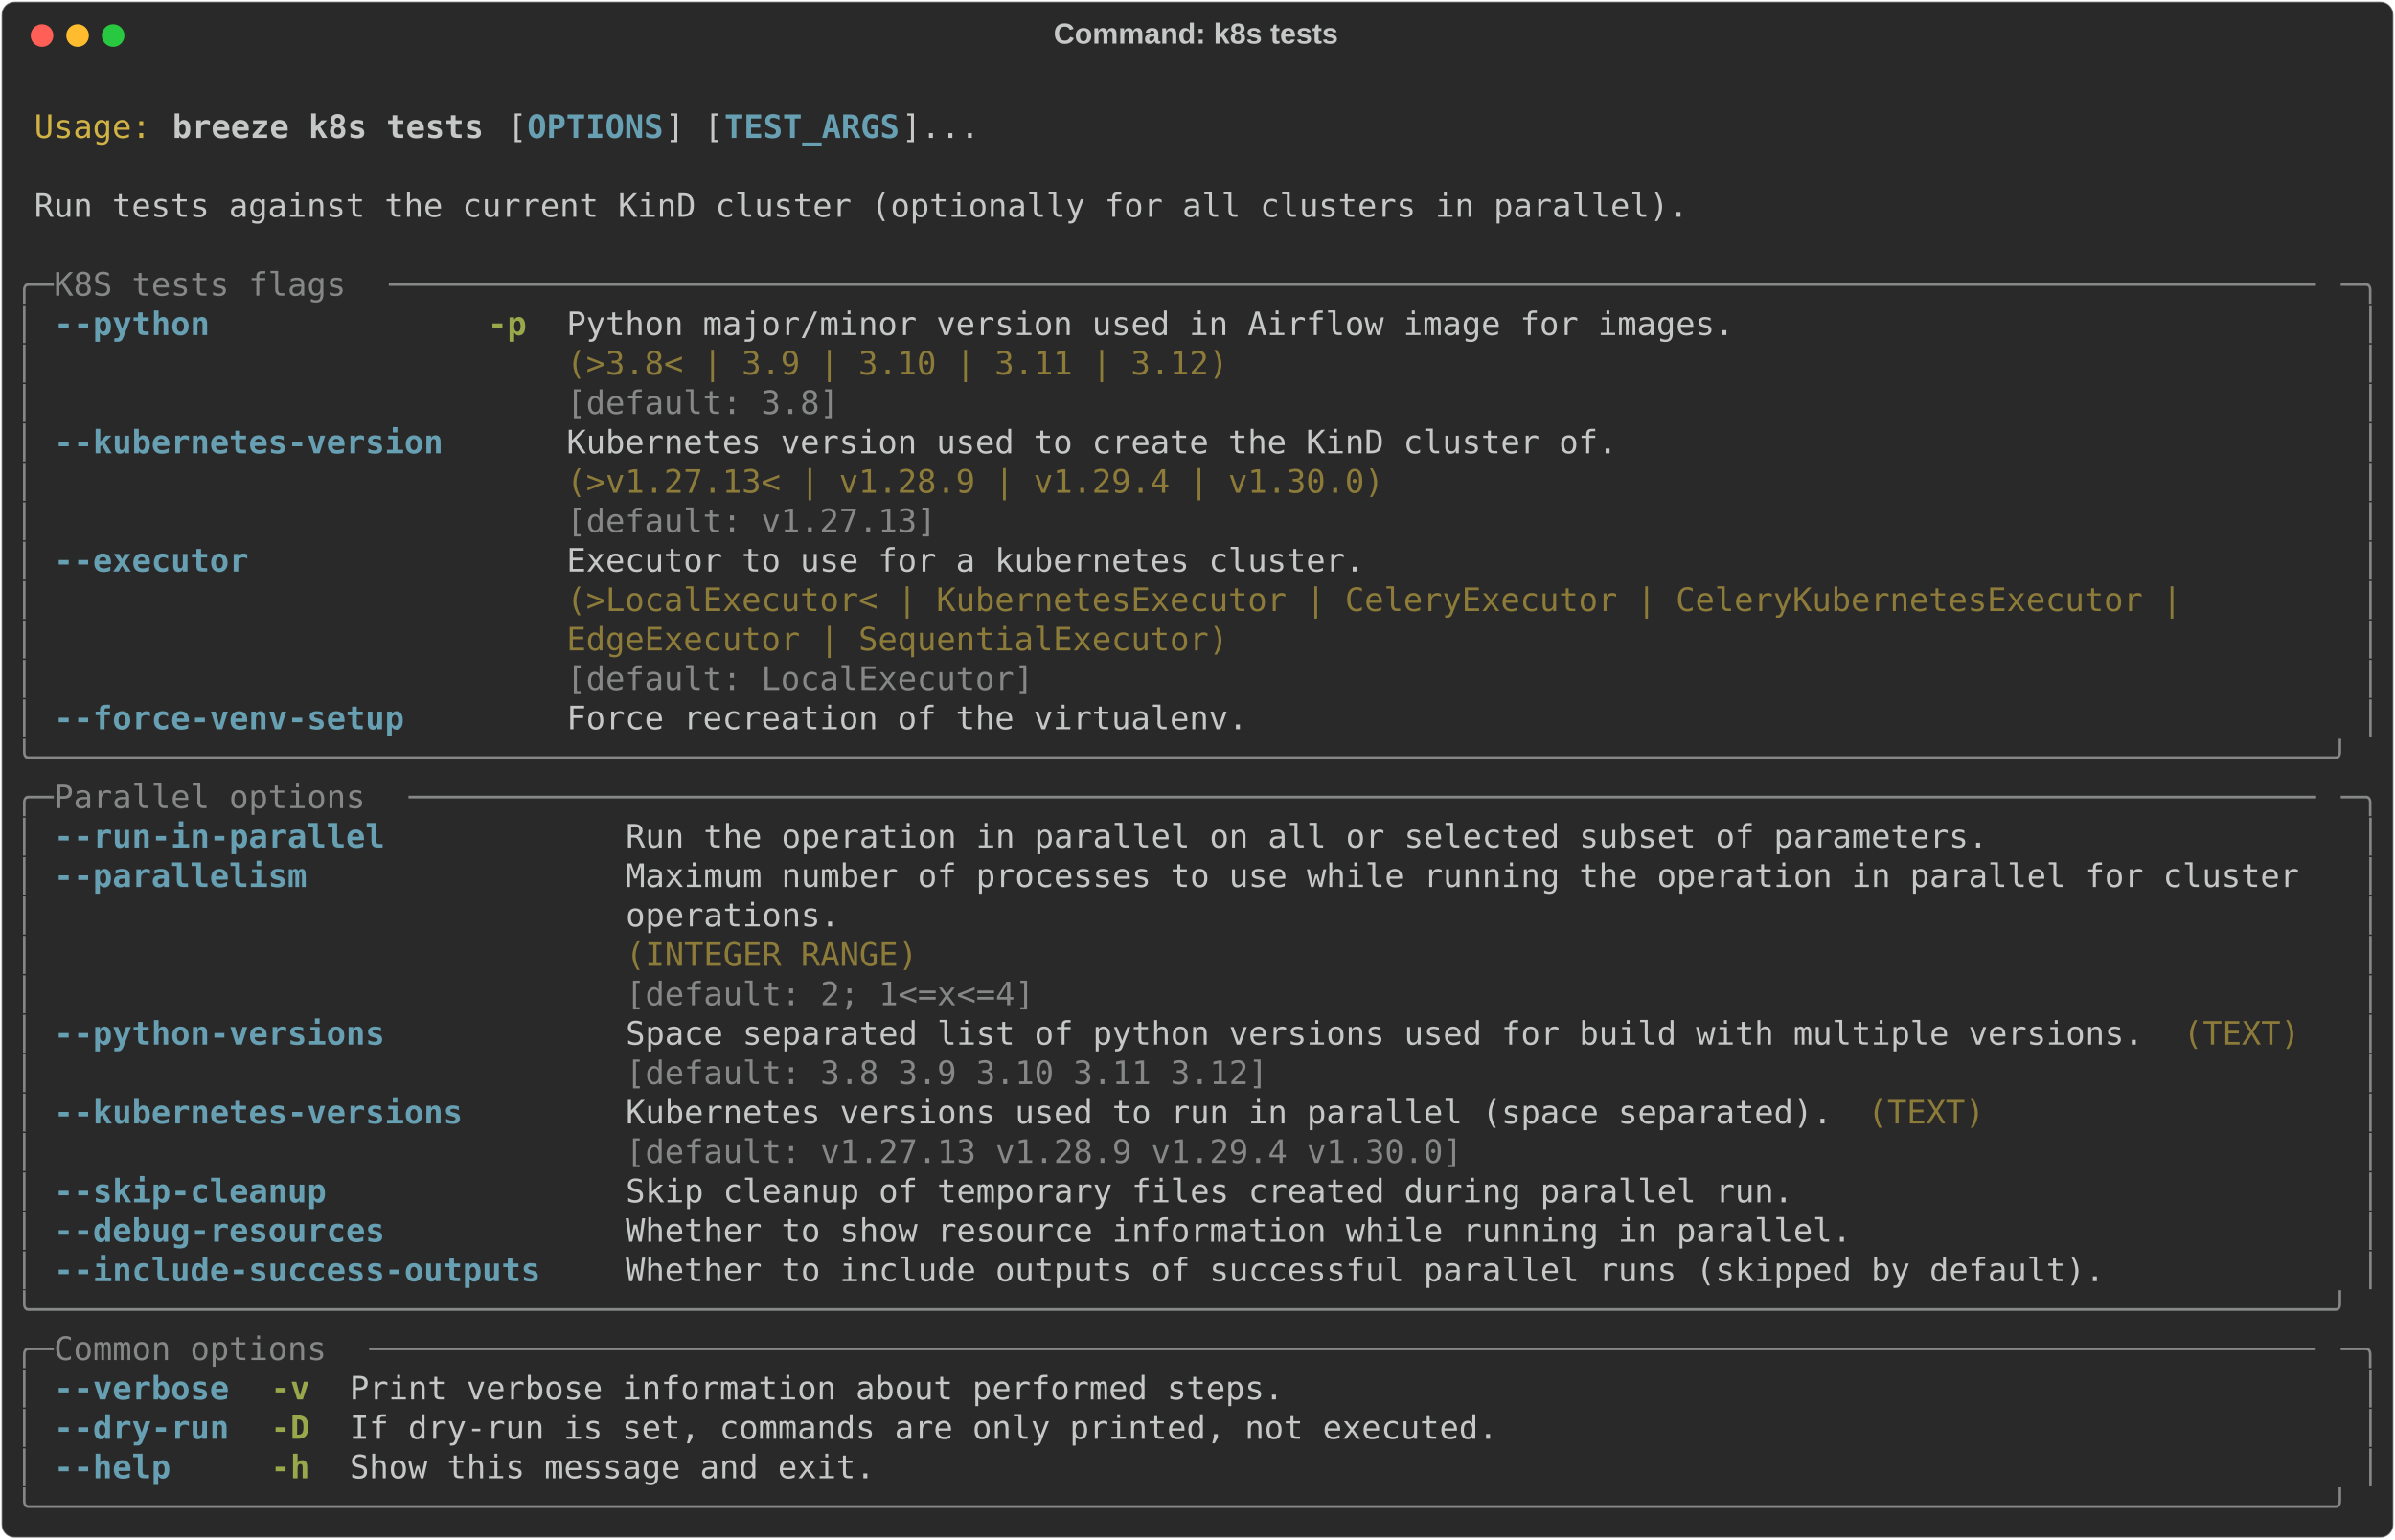
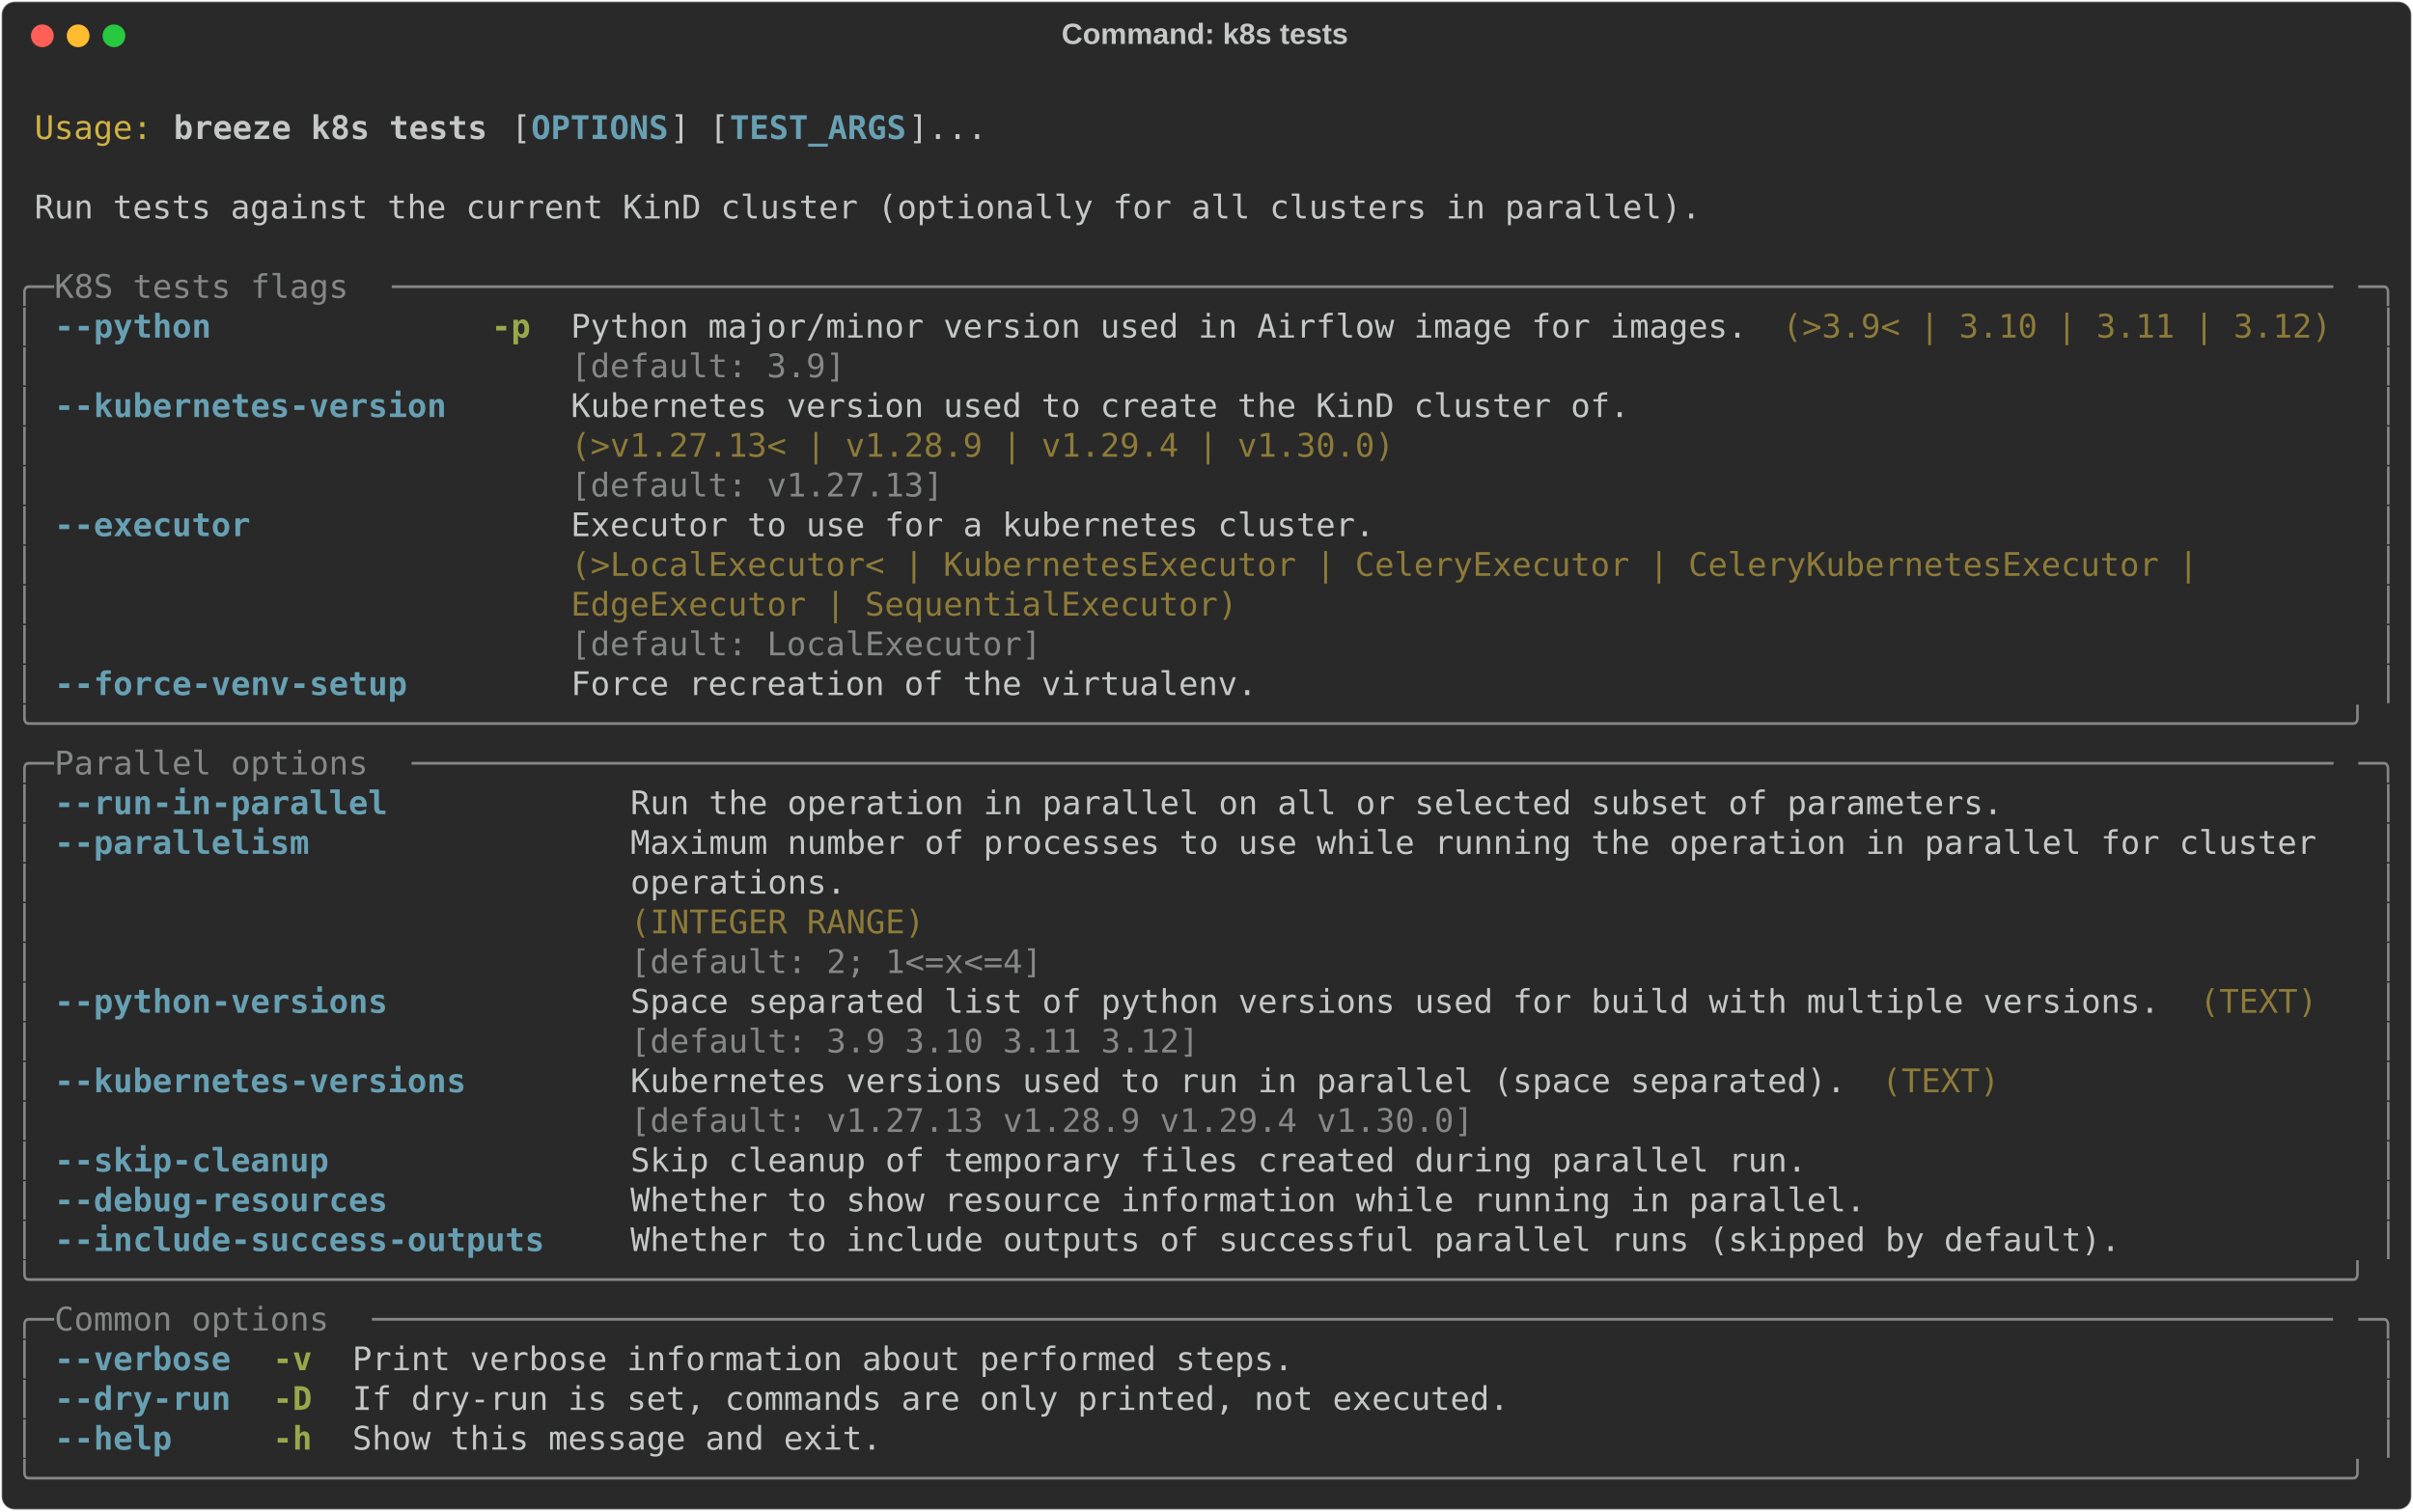
- <svg xmlns="http://www.w3.org/2000/svg" class="rich-terminal" viewBox="0 0 1482 952.8">
+ <svg xmlns="http://www.w3.org/2000/svg" class="rich-terminal" viewBox="0 0 1482 928.4">
  <style>

    @font-face {
        font-family: "Fira Code";
        src: local("FiraCode-Regular"),
                url("https://cdnjs.cloudflare.com/ajax/libs/firacode/6.2.0/woff2/FiraCode-Regular.woff2") format("woff2"),
                url("https://cdnjs.cloudflare.com/ajax/libs/firacode/6.2.0/woff/FiraCode-Regular.woff") format("woff");
        font-style: normal;
        font-weight: 400;
    }
    @font-face {
        font-family: "Fira Code";
        src: local("FiraCode-Bold"),
                url("https://cdnjs.cloudflare.com/ajax/libs/firacode/6.2.0/woff2/FiraCode-Bold.woff2") format("woff2"),
                url("https://cdnjs.cloudflare.com/ajax/libs/firacode/6.2.0/woff/FiraCode-Bold.woff") format("woff");
        font-style: bold;
        font-weight: 700;
    }

    .breeze-k8s-tests-matrix {
        font-family: Fira Code, monospace;
        font-size: 20px;
        line-height: 24.4px;
        font-variant-east-asian: full-width;
    }

    .breeze-k8s-tests-title {
        font-size: 18px;
        font-weight: bold;
        font-family: arial;
    }

    .breeze-k8s-tests-r1 { fill: #c5c8c6 }
.breeze-k8s-tests-r2 { fill: #d0b344 }
.breeze-k8s-tests-r3 { fill: #c5c8c6;font-weight: bold }
.breeze-k8s-tests-r4 { fill: #68a0b3;font-weight: bold }
.breeze-k8s-tests-r5 { fill: #868887 }
.breeze-k8s-tests-r6 { fill: #98a84b;font-weight: bold }
.breeze-k8s-tests-r7 { fill: #8d7b39 }
    </style>
  <defs>
    <clipPath id="breeze-k8s-tests-clip-terminal">
-       <rect x="0" y="0" width="1463.0" height="901.8" />
+       <rect x="0" y="0" width="1463.0" height="877.4" />
    </clipPath>
    <clipPath id="breeze-k8s-tests-line-0">
      <rect x="0" y="1.5" width="1464" height="24.65" />
    </clipPath>
    <clipPath id="breeze-k8s-tests-line-1">
      <rect x="0" y="25.9" width="1464" height="24.65" />
    </clipPath>
    <clipPath id="breeze-k8s-tests-line-2">
      <rect x="0" y="50.3" width="1464" height="24.65" />
    </clipPath>
    <clipPath id="breeze-k8s-tests-line-3">
      <rect x="0" y="74.7" width="1464" height="24.65" />
    </clipPath>
    <clipPath id="breeze-k8s-tests-line-4">
      <rect x="0" y="99.1" width="1464" height="24.65" />
    </clipPath>
    <clipPath id="breeze-k8s-tests-line-5">
      <rect x="0" y="123.5" width="1464" height="24.65" />
    </clipPath>
    <clipPath id="breeze-k8s-tests-line-6">
      <rect x="0" y="147.9" width="1464" height="24.65" />
    </clipPath>
    <clipPath id="breeze-k8s-tests-line-7">
      <rect x="0" y="172.3" width="1464" height="24.65" />
    </clipPath>
    <clipPath id="breeze-k8s-tests-line-8">
      <rect x="0" y="196.7" width="1464" height="24.65" />
    </clipPath>
    <clipPath id="breeze-k8s-tests-line-9">
      <rect x="0" y="221.1" width="1464" height="24.65" />
    </clipPath>
    <clipPath id="breeze-k8s-tests-line-10">
      <rect x="0" y="245.5" width="1464" height="24.65" />
    </clipPath>
    <clipPath id="breeze-k8s-tests-line-11">
      <rect x="0" y="269.9" width="1464" height="24.65" />
    </clipPath>
    <clipPath id="breeze-k8s-tests-line-12">
      <rect x="0" y="294.3" width="1464" height="24.65" />
    </clipPath>
    <clipPath id="breeze-k8s-tests-line-13">
      <rect x="0" y="318.7" width="1464" height="24.65" />
    </clipPath>
    <clipPath id="breeze-k8s-tests-line-14">
      <rect x="0" y="343.1" width="1464" height="24.65" />
    </clipPath>
    <clipPath id="breeze-k8s-tests-line-15">
      <rect x="0" y="367.5" width="1464" height="24.65" />
    </clipPath>
    <clipPath id="breeze-k8s-tests-line-16">
      <rect x="0" y="391.9" width="1464" height="24.65" />
    </clipPath>
    <clipPath id="breeze-k8s-tests-line-17">
      <rect x="0" y="416.3" width="1464" height="24.65" />
    </clipPath>
    <clipPath id="breeze-k8s-tests-line-18">
      <rect x="0" y="440.7" width="1464" height="24.65" />
    </clipPath>
    <clipPath id="breeze-k8s-tests-line-19">
      <rect x="0" y="465.1" width="1464" height="24.65" />
    </clipPath>
    <clipPath id="breeze-k8s-tests-line-20">
      <rect x="0" y="489.5" width="1464" height="24.65" />
    </clipPath>
    <clipPath id="breeze-k8s-tests-line-21">
      <rect x="0" y="513.9" width="1464" height="24.65" />
    </clipPath>
    <clipPath id="breeze-k8s-tests-line-22">
      <rect x="0" y="538.3" width="1464" height="24.65" />
    </clipPath>
    <clipPath id="breeze-k8s-tests-line-23">
      <rect x="0" y="562.7" width="1464" height="24.65" />
    </clipPath>
    <clipPath id="breeze-k8s-tests-line-24">
      <rect x="0" y="587.1" width="1464" height="24.65" />
    </clipPath>
    <clipPath id="breeze-k8s-tests-line-25">
      <rect x="0" y="611.5" width="1464" height="24.65" />
    </clipPath>
    <clipPath id="breeze-k8s-tests-line-26">
      <rect x="0" y="635.9" width="1464" height="24.65" />
    </clipPath>
    <clipPath id="breeze-k8s-tests-line-27">
      <rect x="0" y="660.3" width="1464" height="24.65" />
    </clipPath>
    <clipPath id="breeze-k8s-tests-line-28">
      <rect x="0" y="684.7" width="1464" height="24.65" />
    </clipPath>
    <clipPath id="breeze-k8s-tests-line-29">
      <rect x="0" y="709.1" width="1464" height="24.65" />
    </clipPath>
    <clipPath id="breeze-k8s-tests-line-30">
      <rect x="0" y="733.5" width="1464" height="24.65" />
    </clipPath>
    <clipPath id="breeze-k8s-tests-line-31">
      <rect x="0" y="757.9" width="1464" height="24.65" />
    </clipPath>
    <clipPath id="breeze-k8s-tests-line-32">
      <rect x="0" y="782.3" width="1464" height="24.65" />
    </clipPath>
    <clipPath id="breeze-k8s-tests-line-33">
      <rect x="0" y="806.7" width="1464" height="24.65" />
    </clipPath>
    <clipPath id="breeze-k8s-tests-line-34">
      <rect x="0" y="831.1" width="1464" height="24.65" />
    </clipPath>
-     <clipPath id="breeze-k8s-tests-line-35">
-       <rect x="0" y="855.5" width="1464" height="24.65" />
-     </clipPath>
  </defs>
-   <rect fill="#292929" stroke="rgba(255,255,255,0.35)" stroke-width="1" x="1" y="1" width="1480" height="950.8" rx="8" />
+   <rect fill="#292929" stroke="rgba(255,255,255,0.35)" stroke-width="1" x="1" y="1" width="1480" height="926.4" rx="8" />
  <text class="breeze-k8s-tests-title" fill="#c5c8c6" text-anchor="middle" x="740" y="27">Command: k8s tests</text>
  <g transform="translate(26,22)">
    <circle cx="0" cy="0" r="7" fill="#ff5f57" />
    <circle cx="22" cy="0" r="7" fill="#febc2e" />
    <circle cx="44" cy="0" r="7" fill="#28c840" />
  </g>
  <g transform="translate(9, 41)" clip-path="url(#breeze-k8s-tests-clip-terminal)">
    <g class="breeze-k8s-tests-matrix">
      <text class="breeze-k8s-tests-r1" x="1464" y="20" textLength="12.2" clip-path="url(#breeze-k8s-tests-line-0)">
</text>
      <text class="breeze-k8s-tests-r2" x="12.2" y="44.4" textLength="73.2" clip-path="url(#breeze-k8s-tests-line-1)">Usage:</text>
      <text class="breeze-k8s-tests-r3" x="97.6" y="44.4" textLength="195.2" clip-path="url(#breeze-k8s-tests-line-1)">breeze k8s tests</text>
      <text class="breeze-k8s-tests-r1" x="305" y="44.4" textLength="12.2" clip-path="url(#breeze-k8s-tests-line-1)">[</text>
      <text class="breeze-k8s-tests-r4" x="317.2" y="44.4" textLength="85.4" clip-path="url(#breeze-k8s-tests-line-1)">OPTIONS</text>
      <text class="breeze-k8s-tests-r1" x="402.6" y="44.4" textLength="36.6" clip-path="url(#breeze-k8s-tests-line-1)">] [</text>
      <text class="breeze-k8s-tests-r4" x="439.2" y="44.4" textLength="109.8" clip-path="url(#breeze-k8s-tests-line-1)">TEST_ARGS</text>
      <text class="breeze-k8s-tests-r1" x="549" y="44.4" textLength="48.8" clip-path="url(#breeze-k8s-tests-line-1)">]...</text>
      <text class="breeze-k8s-tests-r1" x="1464" y="44.4" textLength="12.2" clip-path="url(#breeze-k8s-tests-line-1)">
</text>
      <text class="breeze-k8s-tests-r1" x="1464" y="68.8" textLength="12.2" clip-path="url(#breeze-k8s-tests-line-2)">
</text>
      <text class="breeze-k8s-tests-r1" x="12.2" y="93.2" textLength="1037" clip-path="url(#breeze-k8s-tests-line-3)">Run tests against the current KinD cluster (optionally for all clusters in parallel).</text>
      <text class="breeze-k8s-tests-r1" x="1464" y="93.2" textLength="12.2" clip-path="url(#breeze-k8s-tests-line-3)">
</text>
      <text class="breeze-k8s-tests-r1" x="1464" y="117.6" textLength="12.2" clip-path="url(#breeze-k8s-tests-line-4)">
</text>
      <text class="breeze-k8s-tests-r5" x="0" y="142" textLength="24.4" clip-path="url(#breeze-k8s-tests-line-5)">╭─</text>
      <text class="breeze-k8s-tests-r5" x="24.4" y="142" textLength="207.4" clip-path="url(#breeze-k8s-tests-line-5)"> K8S tests flags </text>
      <text class="breeze-k8s-tests-r5" x="231.8" y="142" textLength="1207.8" clip-path="url(#breeze-k8s-tests-line-5)">───────────────────────────────────────────────────────────────────────────────────────────────────</text>
      <text class="breeze-k8s-tests-r5" x="1439.6" y="142" textLength="24.4" clip-path="url(#breeze-k8s-tests-line-5)">─╮</text>
      <text class="breeze-k8s-tests-r1" x="1464" y="142" textLength="12.2" clip-path="url(#breeze-k8s-tests-line-5)">
</text>
      <text class="breeze-k8s-tests-r5" x="0" y="166.4" textLength="12.2" clip-path="url(#breeze-k8s-tests-line-6)">│</text>
      <text class="breeze-k8s-tests-r4" x="24.4" y="166.4" textLength="97.6" clip-path="url(#breeze-k8s-tests-line-6)">--python</text>
      <text class="breeze-k8s-tests-r6" x="292.8" y="166.4" textLength="24.4" clip-path="url(#breeze-k8s-tests-line-6)">-p</text>
      <text class="breeze-k8s-tests-r1" x="341.6" y="166.4" textLength="732" clip-path="url(#breeze-k8s-tests-line-6)">Python major/minor version used in Airflow image for images.</text>
+       <text class="breeze-k8s-tests-r7" x="1085.8" y="166.4" textLength="341.6" clip-path="url(#breeze-k8s-tests-line-6)">(&gt;3.9&lt; | 3.10 | 3.11 | 3.12)</text>
      <text class="breeze-k8s-tests-r5" x="1451.8" y="166.4" textLength="12.2" clip-path="url(#breeze-k8s-tests-line-6)">│</text>
      <text class="breeze-k8s-tests-r1" x="1464" y="166.4" textLength="12.2" clip-path="url(#breeze-k8s-tests-line-6)">
</text>
      <text class="breeze-k8s-tests-r5" x="0" y="190.8" textLength="12.2" clip-path="url(#breeze-k8s-tests-line-7)">│</text>
-       <text class="breeze-k8s-tests-r7" x="341.6" y="190.8" textLength="732" clip-path="url(#breeze-k8s-tests-line-7)">(&gt;3.8&lt; | 3.9 | 3.10 | 3.11 | 3.12)                          </text>
+       <text class="breeze-k8s-tests-r5" x="341.6" y="190.8" textLength="732" clip-path="url(#breeze-k8s-tests-line-7)">[default: 3.9]                                              </text>
      <text class="breeze-k8s-tests-r5" x="1451.8" y="190.8" textLength="12.2" clip-path="url(#breeze-k8s-tests-line-7)">│</text>
      <text class="breeze-k8s-tests-r1" x="1464" y="190.8" textLength="12.2" clip-path="url(#breeze-k8s-tests-line-7)">
</text>
      <text class="breeze-k8s-tests-r5" x="0" y="215.2" textLength="12.2" clip-path="url(#breeze-k8s-tests-line-8)">│</text>
-       <text class="breeze-k8s-tests-r5" x="341.6" y="215.2" textLength="732" clip-path="url(#breeze-k8s-tests-line-8)">[default: 3.8]                                              </text>
+       <text class="breeze-k8s-tests-r4" x="24.4" y="215.2" textLength="244" clip-path="url(#breeze-k8s-tests-line-8)">--kubernetes-version</text>
+       <text class="breeze-k8s-tests-r1" x="341.6" y="215.2" textLength="658.8" clip-path="url(#breeze-k8s-tests-line-8)">Kubernetes version used to create the KinD cluster of.</text>
      <text class="breeze-k8s-tests-r5" x="1451.8" y="215.2" textLength="12.2" clip-path="url(#breeze-k8s-tests-line-8)">│</text>
      <text class="breeze-k8s-tests-r1" x="1464" y="215.2" textLength="12.2" clip-path="url(#breeze-k8s-tests-line-8)">
</text>
      <text class="breeze-k8s-tests-r5" x="0" y="239.6" textLength="12.2" clip-path="url(#breeze-k8s-tests-line-9)">│</text>
-       <text class="breeze-k8s-tests-r4" x="24.4" y="239.6" textLength="244" clip-path="url(#breeze-k8s-tests-line-9)">--kubernetes-version</text>
-       <text class="breeze-k8s-tests-r1" x="341.6" y="239.6" textLength="658.8" clip-path="url(#breeze-k8s-tests-line-9)">Kubernetes version used to create the KinD cluster of.</text>
+       <text class="breeze-k8s-tests-r7" x="341.6" y="239.6" textLength="658.8" clip-path="url(#breeze-k8s-tests-line-9)">(&gt;v1.27.13&lt; | v1.28.9 | v1.29.4 | v1.30.0)            </text>
      <text class="breeze-k8s-tests-r5" x="1451.8" y="239.6" textLength="12.2" clip-path="url(#breeze-k8s-tests-line-9)">│</text>
      <text class="breeze-k8s-tests-r1" x="1464" y="239.6" textLength="12.2" clip-path="url(#breeze-k8s-tests-line-9)">
</text>
      <text class="breeze-k8s-tests-r5" x="0" y="264" textLength="12.2" clip-path="url(#breeze-k8s-tests-line-10)">│</text>
-       <text class="breeze-k8s-tests-r7" x="341.6" y="264" textLength="658.8" clip-path="url(#breeze-k8s-tests-line-10)">(&gt;v1.27.13&lt; | v1.28.9 | v1.29.4 | v1.30.0)            </text>
+       <text class="breeze-k8s-tests-r5" x="341.6" y="264" textLength="658.8" clip-path="url(#breeze-k8s-tests-line-10)">[default: v1.27.13]                                   </text>
      <text class="breeze-k8s-tests-r5" x="1451.8" y="264" textLength="12.2" clip-path="url(#breeze-k8s-tests-line-10)">│</text>
      <text class="breeze-k8s-tests-r1" x="1464" y="264" textLength="12.2" clip-path="url(#breeze-k8s-tests-line-10)">
</text>
      <text class="breeze-k8s-tests-r5" x="0" y="288.4" textLength="12.2" clip-path="url(#breeze-k8s-tests-line-11)">│</text>
-       <text class="breeze-k8s-tests-r5" x="341.6" y="288.4" textLength="658.8" clip-path="url(#breeze-k8s-tests-line-11)">[default: v1.27.13]                                   </text>
+       <text class="breeze-k8s-tests-r4" x="24.4" y="288.4" textLength="122" clip-path="url(#breeze-k8s-tests-line-11)">--executor</text>
+       <text class="breeze-k8s-tests-r1" x="341.6" y="288.4" textLength="1098" clip-path="url(#breeze-k8s-tests-line-11)">Executor to use for a kubernetes cluster.                                                 </text>
      <text class="breeze-k8s-tests-r5" x="1451.8" y="288.4" textLength="12.2" clip-path="url(#breeze-k8s-tests-line-11)">│</text>
      <text class="breeze-k8s-tests-r1" x="1464" y="288.4" textLength="12.2" clip-path="url(#breeze-k8s-tests-line-11)">
</text>
      <text class="breeze-k8s-tests-r5" x="0" y="312.8" textLength="12.2" clip-path="url(#breeze-k8s-tests-line-12)">│</text>
-       <text class="breeze-k8s-tests-r4" x="24.4" y="312.8" textLength="122" clip-path="url(#breeze-k8s-tests-line-12)">--executor</text>
-       <text class="breeze-k8s-tests-r1" x="341.6" y="312.8" textLength="1098" clip-path="url(#breeze-k8s-tests-line-12)">Executor to use for a kubernetes cluster.                                                 </text>
+       <text class="breeze-k8s-tests-r7" x="341.6" y="312.8" textLength="1098" clip-path="url(#breeze-k8s-tests-line-12)">(&gt;LocalExecutor&lt; | KubernetesExecutor | CeleryExecutor | CeleryKubernetesExecutor |       </text>
      <text class="breeze-k8s-tests-r5" x="1451.8" y="312.8" textLength="12.2" clip-path="url(#breeze-k8s-tests-line-12)">│</text>
      <text class="breeze-k8s-tests-r1" x="1464" y="312.8" textLength="12.2" clip-path="url(#breeze-k8s-tests-line-12)">
</text>
      <text class="breeze-k8s-tests-r5" x="0" y="337.2" textLength="12.2" clip-path="url(#breeze-k8s-tests-line-13)">│</text>
-       <text class="breeze-k8s-tests-r7" x="341.6" y="337.2" textLength="1098" clip-path="url(#breeze-k8s-tests-line-13)">(&gt;LocalExecutor&lt; | KubernetesExecutor | CeleryExecutor | CeleryKubernetesExecutor |       </text>
+       <text class="breeze-k8s-tests-r7" x="341.6" y="337.2" textLength="1098" clip-path="url(#breeze-k8s-tests-line-13)">EdgeExecutor | SequentialExecutor)                                                        </text>
      <text class="breeze-k8s-tests-r5" x="1451.8" y="337.2" textLength="12.2" clip-path="url(#breeze-k8s-tests-line-13)">│</text>
      <text class="breeze-k8s-tests-r1" x="1464" y="337.2" textLength="12.2" clip-path="url(#breeze-k8s-tests-line-13)">
</text>
      <text class="breeze-k8s-tests-r5" x="0" y="361.6" textLength="12.2" clip-path="url(#breeze-k8s-tests-line-14)">│</text>
-       <text class="breeze-k8s-tests-r7" x="341.6" y="361.6" textLength="1098" clip-path="url(#breeze-k8s-tests-line-14)">EdgeExecutor | SequentialExecutor)                                                        </text>
+       <text class="breeze-k8s-tests-r5" x="341.6" y="361.6" textLength="1098" clip-path="url(#breeze-k8s-tests-line-14)">[default: LocalExecutor]                                                                  </text>
      <text class="breeze-k8s-tests-r5" x="1451.8" y="361.6" textLength="12.2" clip-path="url(#breeze-k8s-tests-line-14)">│</text>
      <text class="breeze-k8s-tests-r1" x="1464" y="361.6" textLength="12.2" clip-path="url(#breeze-k8s-tests-line-14)">
</text>
      <text class="breeze-k8s-tests-r5" x="0" y="386" textLength="12.2" clip-path="url(#breeze-k8s-tests-line-15)">│</text>
-       <text class="breeze-k8s-tests-r5" x="341.6" y="386" textLength="1098" clip-path="url(#breeze-k8s-tests-line-15)">[default: LocalExecutor]                                                                  </text>
+       <text class="breeze-k8s-tests-r4" x="24.4" y="386" textLength="219.6" clip-path="url(#breeze-k8s-tests-line-15)">--force-venv-setup</text>
+       <text class="breeze-k8s-tests-r1" x="341.6" y="386" textLength="427" clip-path="url(#breeze-k8s-tests-line-15)">Force recreation of the virtualenv.</text>
      <text class="breeze-k8s-tests-r5" x="1451.8" y="386" textLength="12.2" clip-path="url(#breeze-k8s-tests-line-15)">│</text>
      <text class="breeze-k8s-tests-r1" x="1464" y="386" textLength="12.2" clip-path="url(#breeze-k8s-tests-line-15)">
</text>
-       <text class="breeze-k8s-tests-r5" x="0" y="410.4" textLength="12.2" clip-path="url(#breeze-k8s-tests-line-16)">│</text>
-       <text class="breeze-k8s-tests-r4" x="24.4" y="410.4" textLength="219.6" clip-path="url(#breeze-k8s-tests-line-16)">--force-venv-setup</text>
-       <text class="breeze-k8s-tests-r1" x="341.6" y="410.4" textLength="427" clip-path="url(#breeze-k8s-tests-line-16)">Force recreation of the virtualenv.</text>
-       <text class="breeze-k8s-tests-r5" x="1451.8" y="410.4" textLength="12.2" clip-path="url(#breeze-k8s-tests-line-16)">│</text>
+       <text class="breeze-k8s-tests-r5" x="0" y="410.4" textLength="1464" clip-path="url(#breeze-k8s-tests-line-16)">╰──────────────────────────────────────────────────────────────────────────────────────────────────────────────────────╯</text>
      <text class="breeze-k8s-tests-r1" x="1464" y="410.4" textLength="12.2" clip-path="url(#breeze-k8s-tests-line-16)">
</text>
-       <text class="breeze-k8s-tests-r5" x="0" y="434.8" textLength="1464" clip-path="url(#breeze-k8s-tests-line-17)">╰──────────────────────────────────────────────────────────────────────────────────────────────────────────────────────╯</text>
+       <text class="breeze-k8s-tests-r5" x="0" y="434.8" textLength="24.4" clip-path="url(#breeze-k8s-tests-line-17)">╭─</text>
+       <text class="breeze-k8s-tests-r5" x="24.4" y="434.8" textLength="219.6" clip-path="url(#breeze-k8s-tests-line-17)"> Parallel options </text>
+       <text class="breeze-k8s-tests-r5" x="244" y="434.8" textLength="1195.6" clip-path="url(#breeze-k8s-tests-line-17)">──────────────────────────────────────────────────────────────────────────────────────────────────</text>
+       <text class="breeze-k8s-tests-r5" x="1439.6" y="434.8" textLength="24.4" clip-path="url(#breeze-k8s-tests-line-17)">─╮</text>
      <text class="breeze-k8s-tests-r1" x="1464" y="434.8" textLength="12.2" clip-path="url(#breeze-k8s-tests-line-17)">
</text>
-       <text class="breeze-k8s-tests-r5" x="0" y="459.2" textLength="24.4" clip-path="url(#breeze-k8s-tests-line-18)">╭─</text>
-       <text class="breeze-k8s-tests-r5" x="24.4" y="459.2" textLength="219.6" clip-path="url(#breeze-k8s-tests-line-18)"> Parallel options </text>
-       <text class="breeze-k8s-tests-r5" x="244" y="459.2" textLength="1195.6" clip-path="url(#breeze-k8s-tests-line-18)">──────────────────────────────────────────────────────────────────────────────────────────────────</text>
-       <text class="breeze-k8s-tests-r5" x="1439.6" y="459.2" textLength="24.4" clip-path="url(#breeze-k8s-tests-line-18)">─╮</text>
+       <text class="breeze-k8s-tests-r5" x="0" y="459.2" textLength="12.2" clip-path="url(#breeze-k8s-tests-line-18)">│</text>
+       <text class="breeze-k8s-tests-r4" x="24.4" y="459.2" textLength="207.4" clip-path="url(#breeze-k8s-tests-line-18)">--run-in-parallel</text>
+       <text class="breeze-k8s-tests-r1" x="378.2" y="459.2" textLength="854" clip-path="url(#breeze-k8s-tests-line-18)">Run the operation in parallel on all or selected subset of parameters.</text>
+       <text class="breeze-k8s-tests-r5" x="1451.8" y="459.2" textLength="12.2" clip-path="url(#breeze-k8s-tests-line-18)">│</text>
      <text class="breeze-k8s-tests-r1" x="1464" y="459.2" textLength="12.2" clip-path="url(#breeze-k8s-tests-line-18)">
</text>
      <text class="breeze-k8s-tests-r5" x="0" y="483.6" textLength="12.2" clip-path="url(#breeze-k8s-tests-line-19)">│</text>
-       <text class="breeze-k8s-tests-r4" x="24.4" y="483.6" textLength="207.4" clip-path="url(#breeze-k8s-tests-line-19)">--run-in-parallel</text>
-       <text class="breeze-k8s-tests-r1" x="378.2" y="483.6" textLength="854" clip-path="url(#breeze-k8s-tests-line-19)">Run the operation in parallel on all or selected subset of parameters.</text>
+       <text class="breeze-k8s-tests-r4" x="24.4" y="483.6" textLength="158.6" clip-path="url(#breeze-k8s-tests-line-19)">--parallelism</text>
+       <text class="breeze-k8s-tests-r1" x="378.2" y="483.6" textLength="1061.4" clip-path="url(#breeze-k8s-tests-line-19)">Maximum number of processes to use while running the operation in parallel for cluster </text>
      <text class="breeze-k8s-tests-r5" x="1451.8" y="483.6" textLength="12.2" clip-path="url(#breeze-k8s-tests-line-19)">│</text>
      <text class="breeze-k8s-tests-r1" x="1464" y="483.6" textLength="12.2" clip-path="url(#breeze-k8s-tests-line-19)">
</text>
      <text class="breeze-k8s-tests-r5" x="0" y="508" textLength="12.2" clip-path="url(#breeze-k8s-tests-line-20)">│</text>
-       <text class="breeze-k8s-tests-r4" x="24.4" y="508" textLength="158.6" clip-path="url(#breeze-k8s-tests-line-20)">--parallelism</text>
-       <text class="breeze-k8s-tests-r1" x="378.2" y="508" textLength="1061.4" clip-path="url(#breeze-k8s-tests-line-20)">Maximum number of processes to use while running the operation in parallel for cluster </text>
+       <text class="breeze-k8s-tests-r1" x="378.2" y="508" textLength="1061.4" clip-path="url(#breeze-k8s-tests-line-20)">operations.                                                                            </text>
      <text class="breeze-k8s-tests-r5" x="1451.8" y="508" textLength="12.2" clip-path="url(#breeze-k8s-tests-line-20)">│</text>
      <text class="breeze-k8s-tests-r1" x="1464" y="508" textLength="12.2" clip-path="url(#breeze-k8s-tests-line-20)">
</text>
      <text class="breeze-k8s-tests-r5" x="0" y="532.4" textLength="12.2" clip-path="url(#breeze-k8s-tests-line-21)">│</text>
-       <text class="breeze-k8s-tests-r1" x="378.2" y="532.4" textLength="1061.4" clip-path="url(#breeze-k8s-tests-line-21)">operations.                                                                            </text>
+       <text class="breeze-k8s-tests-r7" x="378.2" y="532.4" textLength="1061.4" clip-path="url(#breeze-k8s-tests-line-21)">(INTEGER RANGE)                                                                        </text>
      <text class="breeze-k8s-tests-r5" x="1451.8" y="532.4" textLength="12.2" clip-path="url(#breeze-k8s-tests-line-21)">│</text>
      <text class="breeze-k8s-tests-r1" x="1464" y="532.4" textLength="12.2" clip-path="url(#breeze-k8s-tests-line-21)">
</text>
      <text class="breeze-k8s-tests-r5" x="0" y="556.8" textLength="12.2" clip-path="url(#breeze-k8s-tests-line-22)">│</text>
-       <text class="breeze-k8s-tests-r7" x="378.2" y="556.8" textLength="1061.4" clip-path="url(#breeze-k8s-tests-line-22)">(INTEGER RANGE)                                                                        </text>
+       <text class="breeze-k8s-tests-r5" x="378.2" y="556.8" textLength="1061.4" clip-path="url(#breeze-k8s-tests-line-22)">[default: 2; 1&lt;=x&lt;=4]                                                                  </text>
      <text class="breeze-k8s-tests-r5" x="1451.8" y="556.8" textLength="12.2" clip-path="url(#breeze-k8s-tests-line-22)">│</text>
      <text class="breeze-k8s-tests-r1" x="1464" y="556.8" textLength="12.2" clip-path="url(#breeze-k8s-tests-line-22)">
</text>
      <text class="breeze-k8s-tests-r5" x="0" y="581.2" textLength="12.2" clip-path="url(#breeze-k8s-tests-line-23)">│</text>
-       <text class="breeze-k8s-tests-r5" x="378.2" y="581.2" textLength="1061.4" clip-path="url(#breeze-k8s-tests-line-23)">[default: 2; 1&lt;=x&lt;=4]                                                                  </text>
+       <text class="breeze-k8s-tests-r4" x="24.4" y="581.2" textLength="207.4" clip-path="url(#breeze-k8s-tests-line-23)">--python-versions</text>
+       <text class="breeze-k8s-tests-r1" x="378.2" y="581.2" textLength="951.6" clip-path="url(#breeze-k8s-tests-line-23)">Space separated list of python versions used for build with multiple versions.</text>
+       <text class="breeze-k8s-tests-r7" x="1342" y="581.2" textLength="73.2" clip-path="url(#breeze-k8s-tests-line-23)">(TEXT)</text>
      <text class="breeze-k8s-tests-r5" x="1451.8" y="581.2" textLength="12.2" clip-path="url(#breeze-k8s-tests-line-23)">│</text>
      <text class="breeze-k8s-tests-r1" x="1464" y="581.2" textLength="12.2" clip-path="url(#breeze-k8s-tests-line-23)">
</text>
      <text class="breeze-k8s-tests-r5" x="0" y="605.6" textLength="12.2" clip-path="url(#breeze-k8s-tests-line-24)">│</text>
-       <text class="breeze-k8s-tests-r4" x="24.4" y="605.6" textLength="207.4" clip-path="url(#breeze-k8s-tests-line-24)">--python-versions</text>
-       <text class="breeze-k8s-tests-r1" x="378.2" y="605.6" textLength="951.6" clip-path="url(#breeze-k8s-tests-line-24)">Space separated list of python versions used for build with multiple versions.</text>
-       <text class="breeze-k8s-tests-r7" x="1342" y="605.6" textLength="73.2" clip-path="url(#breeze-k8s-tests-line-24)">(TEXT)</text>
+       <text class="breeze-k8s-tests-r5" x="378.2" y="605.6" textLength="951.6" clip-path="url(#breeze-k8s-tests-line-24)">[default: 3.9 3.10 3.11 3.12]                                                 </text>
      <text class="breeze-k8s-tests-r5" x="1451.8" y="605.6" textLength="12.2" clip-path="url(#breeze-k8s-tests-line-24)">│</text>
      <text class="breeze-k8s-tests-r1" x="1464" y="605.6" textLength="12.2" clip-path="url(#breeze-k8s-tests-line-24)">
</text>
      <text class="breeze-k8s-tests-r5" x="0" y="630" textLength="12.2" clip-path="url(#breeze-k8s-tests-line-25)">│</text>
-       <text class="breeze-k8s-tests-r5" x="378.2" y="630" textLength="951.6" clip-path="url(#breeze-k8s-tests-line-25)">[default: 3.8 3.9 3.10 3.11 3.12]                                             </text>
+       <text class="breeze-k8s-tests-r4" x="24.4" y="630" textLength="256.2" clip-path="url(#breeze-k8s-tests-line-25)">--kubernetes-versions</text>
+       <text class="breeze-k8s-tests-r1" x="378.2" y="630" textLength="756.4" clip-path="url(#breeze-k8s-tests-line-25)">Kubernetes versions used to run in parallel (space separated).</text>
+       <text class="breeze-k8s-tests-r7" x="1146.8" y="630" textLength="73.2" clip-path="url(#breeze-k8s-tests-line-25)">(TEXT)</text>
      <text class="breeze-k8s-tests-r5" x="1451.8" y="630" textLength="12.2" clip-path="url(#breeze-k8s-tests-line-25)">│</text>
      <text class="breeze-k8s-tests-r1" x="1464" y="630" textLength="12.2" clip-path="url(#breeze-k8s-tests-line-25)">
</text>
      <text class="breeze-k8s-tests-r5" x="0" y="654.4" textLength="12.2" clip-path="url(#breeze-k8s-tests-line-26)">│</text>
-       <text class="breeze-k8s-tests-r4" x="24.4" y="654.4" textLength="256.2" clip-path="url(#breeze-k8s-tests-line-26)">--kubernetes-versions</text>
-       <text class="breeze-k8s-tests-r1" x="378.2" y="654.4" textLength="756.4" clip-path="url(#breeze-k8s-tests-line-26)">Kubernetes versions used to run in parallel (space separated).</text>
-       <text class="breeze-k8s-tests-r7" x="1146.8" y="654.4" textLength="73.2" clip-path="url(#breeze-k8s-tests-line-26)">(TEXT)</text>
+       <text class="breeze-k8s-tests-r5" x="378.2" y="654.4" textLength="756.4" clip-path="url(#breeze-k8s-tests-line-26)">[default: v1.27.13 v1.28.9 v1.29.4 v1.30.0]                   </text>
      <text class="breeze-k8s-tests-r5" x="1451.8" y="654.4" textLength="12.2" clip-path="url(#breeze-k8s-tests-line-26)">│</text>
      <text class="breeze-k8s-tests-r1" x="1464" y="654.4" textLength="12.2" clip-path="url(#breeze-k8s-tests-line-26)">
</text>
      <text class="breeze-k8s-tests-r5" x="0" y="678.8" textLength="12.2" clip-path="url(#breeze-k8s-tests-line-27)">│</text>
-       <text class="breeze-k8s-tests-r5" x="378.2" y="678.8" textLength="756.4" clip-path="url(#breeze-k8s-tests-line-27)">[default: v1.27.13 v1.28.9 v1.29.4 v1.30.0]                   </text>
+       <text class="breeze-k8s-tests-r4" x="24.4" y="678.8" textLength="170.8" clip-path="url(#breeze-k8s-tests-line-27)">--skip-cleanup</text>
+       <text class="breeze-k8s-tests-r1" x="378.2" y="678.8" textLength="732" clip-path="url(#breeze-k8s-tests-line-27)">Skip cleanup of temporary files created during parallel run.</text>
      <text class="breeze-k8s-tests-r5" x="1451.8" y="678.8" textLength="12.2" clip-path="url(#breeze-k8s-tests-line-27)">│</text>
      <text class="breeze-k8s-tests-r1" x="1464" y="678.8" textLength="12.2" clip-path="url(#breeze-k8s-tests-line-27)">
</text>
      <text class="breeze-k8s-tests-r5" x="0" y="703.2" textLength="12.2" clip-path="url(#breeze-k8s-tests-line-28)">│</text>
-       <text class="breeze-k8s-tests-r4" x="24.4" y="703.2" textLength="170.8" clip-path="url(#breeze-k8s-tests-line-28)">--skip-cleanup</text>
-       <text class="breeze-k8s-tests-r1" x="378.2" y="703.2" textLength="732" clip-path="url(#breeze-k8s-tests-line-28)">Skip cleanup of temporary files created during parallel run.</text>
+       <text class="breeze-k8s-tests-r4" x="24.4" y="703.2" textLength="207.4" clip-path="url(#breeze-k8s-tests-line-28)">--debug-resources</text>
+       <text class="breeze-k8s-tests-r1" x="378.2" y="703.2" textLength="768.6" clip-path="url(#breeze-k8s-tests-line-28)">Whether to show resource information while running in parallel.</text>
      <text class="breeze-k8s-tests-r5" x="1451.8" y="703.2" textLength="12.2" clip-path="url(#breeze-k8s-tests-line-28)">│</text>
      <text class="breeze-k8s-tests-r1" x="1464" y="703.2" textLength="12.2" clip-path="url(#breeze-k8s-tests-line-28)">
</text>
      <text class="breeze-k8s-tests-r5" x="0" y="727.6" textLength="12.2" clip-path="url(#breeze-k8s-tests-line-29)">│</text>
-       <text class="breeze-k8s-tests-r4" x="24.4" y="727.6" textLength="207.4" clip-path="url(#breeze-k8s-tests-line-29)">--debug-resources</text>
-       <text class="breeze-k8s-tests-r1" x="378.2" y="727.6" textLength="768.6" clip-path="url(#breeze-k8s-tests-line-29)">Whether to show resource information while running in parallel.</text>
+       <text class="breeze-k8s-tests-r4" x="24.4" y="727.6" textLength="305" clip-path="url(#breeze-k8s-tests-line-29)">--include-success-outputs</text>
+       <text class="breeze-k8s-tests-r1" x="378.2" y="727.6" textLength="927.2" clip-path="url(#breeze-k8s-tests-line-29)">Whether to include outputs of successful parallel runs (skipped by default).</text>
      <text class="breeze-k8s-tests-r5" x="1451.8" y="727.6" textLength="12.2" clip-path="url(#breeze-k8s-tests-line-29)">│</text>
      <text class="breeze-k8s-tests-r1" x="1464" y="727.6" textLength="12.2" clip-path="url(#breeze-k8s-tests-line-29)">
</text>
-       <text class="breeze-k8s-tests-r5" x="0" y="752" textLength="12.2" clip-path="url(#breeze-k8s-tests-line-30)">│</text>
-       <text class="breeze-k8s-tests-r4" x="24.4" y="752" textLength="305" clip-path="url(#breeze-k8s-tests-line-30)">--include-success-outputs</text>
-       <text class="breeze-k8s-tests-r1" x="378.2" y="752" textLength="927.2" clip-path="url(#breeze-k8s-tests-line-30)">Whether to include outputs of successful parallel runs (skipped by default).</text>
-       <text class="breeze-k8s-tests-r5" x="1451.8" y="752" textLength="12.2" clip-path="url(#breeze-k8s-tests-line-30)">│</text>
+       <text class="breeze-k8s-tests-r5" x="0" y="752" textLength="1464" clip-path="url(#breeze-k8s-tests-line-30)">╰──────────────────────────────────────────────────────────────────────────────────────────────────────────────────────╯</text>
      <text class="breeze-k8s-tests-r1" x="1464" y="752" textLength="12.2" clip-path="url(#breeze-k8s-tests-line-30)">
</text>
-       <text class="breeze-k8s-tests-r5" x="0" y="776.4" textLength="1464" clip-path="url(#breeze-k8s-tests-line-31)">╰──────────────────────────────────────────────────────────────────────────────────────────────────────────────────────╯</text>
+       <text class="breeze-k8s-tests-r5" x="0" y="776.4" textLength="24.4" clip-path="url(#breeze-k8s-tests-line-31)">╭─</text>
+       <text class="breeze-k8s-tests-r5" x="24.4" y="776.4" textLength="195.2" clip-path="url(#breeze-k8s-tests-line-31)"> Common options </text>
+       <text class="breeze-k8s-tests-r5" x="219.6" y="776.4" textLength="1220" clip-path="url(#breeze-k8s-tests-line-31)">────────────────────────────────────────────────────────────────────────────────────────────────────</text>
+       <text class="breeze-k8s-tests-r5" x="1439.6" y="776.4" textLength="24.4" clip-path="url(#breeze-k8s-tests-line-31)">─╮</text>
      <text class="breeze-k8s-tests-r1" x="1464" y="776.4" textLength="12.2" clip-path="url(#breeze-k8s-tests-line-31)">
</text>
-       <text class="breeze-k8s-tests-r5" x="0" y="800.8" textLength="24.4" clip-path="url(#breeze-k8s-tests-line-32)">╭─</text>
-       <text class="breeze-k8s-tests-r5" x="24.4" y="800.8" textLength="195.2" clip-path="url(#breeze-k8s-tests-line-32)"> Common options </text>
-       <text class="breeze-k8s-tests-r5" x="219.6" y="800.8" textLength="1220" clip-path="url(#breeze-k8s-tests-line-32)">────────────────────────────────────────────────────────────────────────────────────────────────────</text>
-       <text class="breeze-k8s-tests-r5" x="1439.6" y="800.8" textLength="24.4" clip-path="url(#breeze-k8s-tests-line-32)">─╮</text>
+       <text class="breeze-k8s-tests-r5" x="0" y="800.8" textLength="12.2" clip-path="url(#breeze-k8s-tests-line-32)">│</text>
+       <text class="breeze-k8s-tests-r4" x="24.4" y="800.8" textLength="109.8" clip-path="url(#breeze-k8s-tests-line-32)">--verbose</text>
+       <text class="breeze-k8s-tests-r6" x="158.6" y="800.8" textLength="24.4" clip-path="url(#breeze-k8s-tests-line-32)">-v</text>
+       <text class="breeze-k8s-tests-r1" x="207.4" y="800.8" textLength="585.6" clip-path="url(#breeze-k8s-tests-line-32)">Print verbose information about performed steps.</text>
+       <text class="breeze-k8s-tests-r5" x="1451.8" y="800.8" textLength="12.2" clip-path="url(#breeze-k8s-tests-line-32)">│</text>
      <text class="breeze-k8s-tests-r1" x="1464" y="800.8" textLength="12.2" clip-path="url(#breeze-k8s-tests-line-32)">
</text>
      <text class="breeze-k8s-tests-r5" x="0" y="825.2" textLength="12.2" clip-path="url(#breeze-k8s-tests-line-33)">│</text>
-       <text class="breeze-k8s-tests-r4" x="24.4" y="825.2" textLength="109.8" clip-path="url(#breeze-k8s-tests-line-33)">--verbose</text>
-       <text class="breeze-k8s-tests-r6" x="158.6" y="825.2" textLength="24.4" clip-path="url(#breeze-k8s-tests-line-33)">-v</text>
-       <text class="breeze-k8s-tests-r1" x="207.4" y="825.2" textLength="585.6" clip-path="url(#breeze-k8s-tests-line-33)">Print verbose information about performed steps.</text>
+       <text class="breeze-k8s-tests-r4" x="24.4" y="825.2" textLength="109.8" clip-path="url(#breeze-k8s-tests-line-33)">--dry-run</text>
+       <text class="breeze-k8s-tests-r6" x="158.6" y="825.2" textLength="24.4" clip-path="url(#breeze-k8s-tests-line-33)">-D</text>
+       <text class="breeze-k8s-tests-r1" x="207.4" y="825.2" textLength="719.8" clip-path="url(#breeze-k8s-tests-line-33)">If dry-run is set, commands are only printed, not executed.</text>
      <text class="breeze-k8s-tests-r5" x="1451.8" y="825.2" textLength="12.2" clip-path="url(#breeze-k8s-tests-line-33)">│</text>
      <text class="breeze-k8s-tests-r1" x="1464" y="825.2" textLength="12.2" clip-path="url(#breeze-k8s-tests-line-33)">
</text>
      <text class="breeze-k8s-tests-r5" x="0" y="849.6" textLength="12.2" clip-path="url(#breeze-k8s-tests-line-34)">│</text>
-       <text class="breeze-k8s-tests-r4" x="24.4" y="849.6" textLength="109.8" clip-path="url(#breeze-k8s-tests-line-34)">--dry-run</text>
-       <text class="breeze-k8s-tests-r6" x="158.6" y="849.6" textLength="24.4" clip-path="url(#breeze-k8s-tests-line-34)">-D</text>
-       <text class="breeze-k8s-tests-r1" x="207.4" y="849.6" textLength="719.8" clip-path="url(#breeze-k8s-tests-line-34)">If dry-run is set, commands are only printed, not executed.</text>
+       <text class="breeze-k8s-tests-r4" x="24.4" y="849.6" textLength="73.2" clip-path="url(#breeze-k8s-tests-line-34)">--help</text>
+       <text class="breeze-k8s-tests-r6" x="158.6" y="849.6" textLength="24.4" clip-path="url(#breeze-k8s-tests-line-34)">-h</text>
+       <text class="breeze-k8s-tests-r1" x="207.4" y="849.6" textLength="329.4" clip-path="url(#breeze-k8s-tests-line-34)">Show this message and exit.</text>
      <text class="breeze-k8s-tests-r5" x="1451.8" y="849.6" textLength="12.2" clip-path="url(#breeze-k8s-tests-line-34)">│</text>
      <text class="breeze-k8s-tests-r1" x="1464" y="849.6" textLength="12.2" clip-path="url(#breeze-k8s-tests-line-34)">
</text>
-       <text class="breeze-k8s-tests-r5" x="0" y="874" textLength="12.2" clip-path="url(#breeze-k8s-tests-line-35)">│</text>
-       <text class="breeze-k8s-tests-r4" x="24.4" y="874" textLength="73.2" clip-path="url(#breeze-k8s-tests-line-35)">--help</text>
-       <text class="breeze-k8s-tests-r6" x="158.6" y="874" textLength="24.4" clip-path="url(#breeze-k8s-tests-line-35)">-h</text>
-       <text class="breeze-k8s-tests-r1" x="207.4" y="874" textLength="329.4" clip-path="url(#breeze-k8s-tests-line-35)">Show this message and exit.</text>
-       <text class="breeze-k8s-tests-r5" x="1451.8" y="874" textLength="12.2" clip-path="url(#breeze-k8s-tests-line-35)">│</text>
+       <text class="breeze-k8s-tests-r5" x="0" y="874" textLength="1464" clip-path="url(#breeze-k8s-tests-line-35)">╰──────────────────────────────────────────────────────────────────────────────────────────────────────────────────────╯</text>
      <text class="breeze-k8s-tests-r1" x="1464" y="874" textLength="12.2" clip-path="url(#breeze-k8s-tests-line-35)">
- </text>
-       <text class="breeze-k8s-tests-r5" x="0" y="898.4" textLength="1464" clip-path="url(#breeze-k8s-tests-line-36)">╰──────────────────────────────────────────────────────────────────────────────────────────────────────────────────────╯</text>
-       <text class="breeze-k8s-tests-r1" x="1464" y="898.4" textLength="12.2" clip-path="url(#breeze-k8s-tests-line-36)">
</text>
    </g>
  </g>
</svg>
